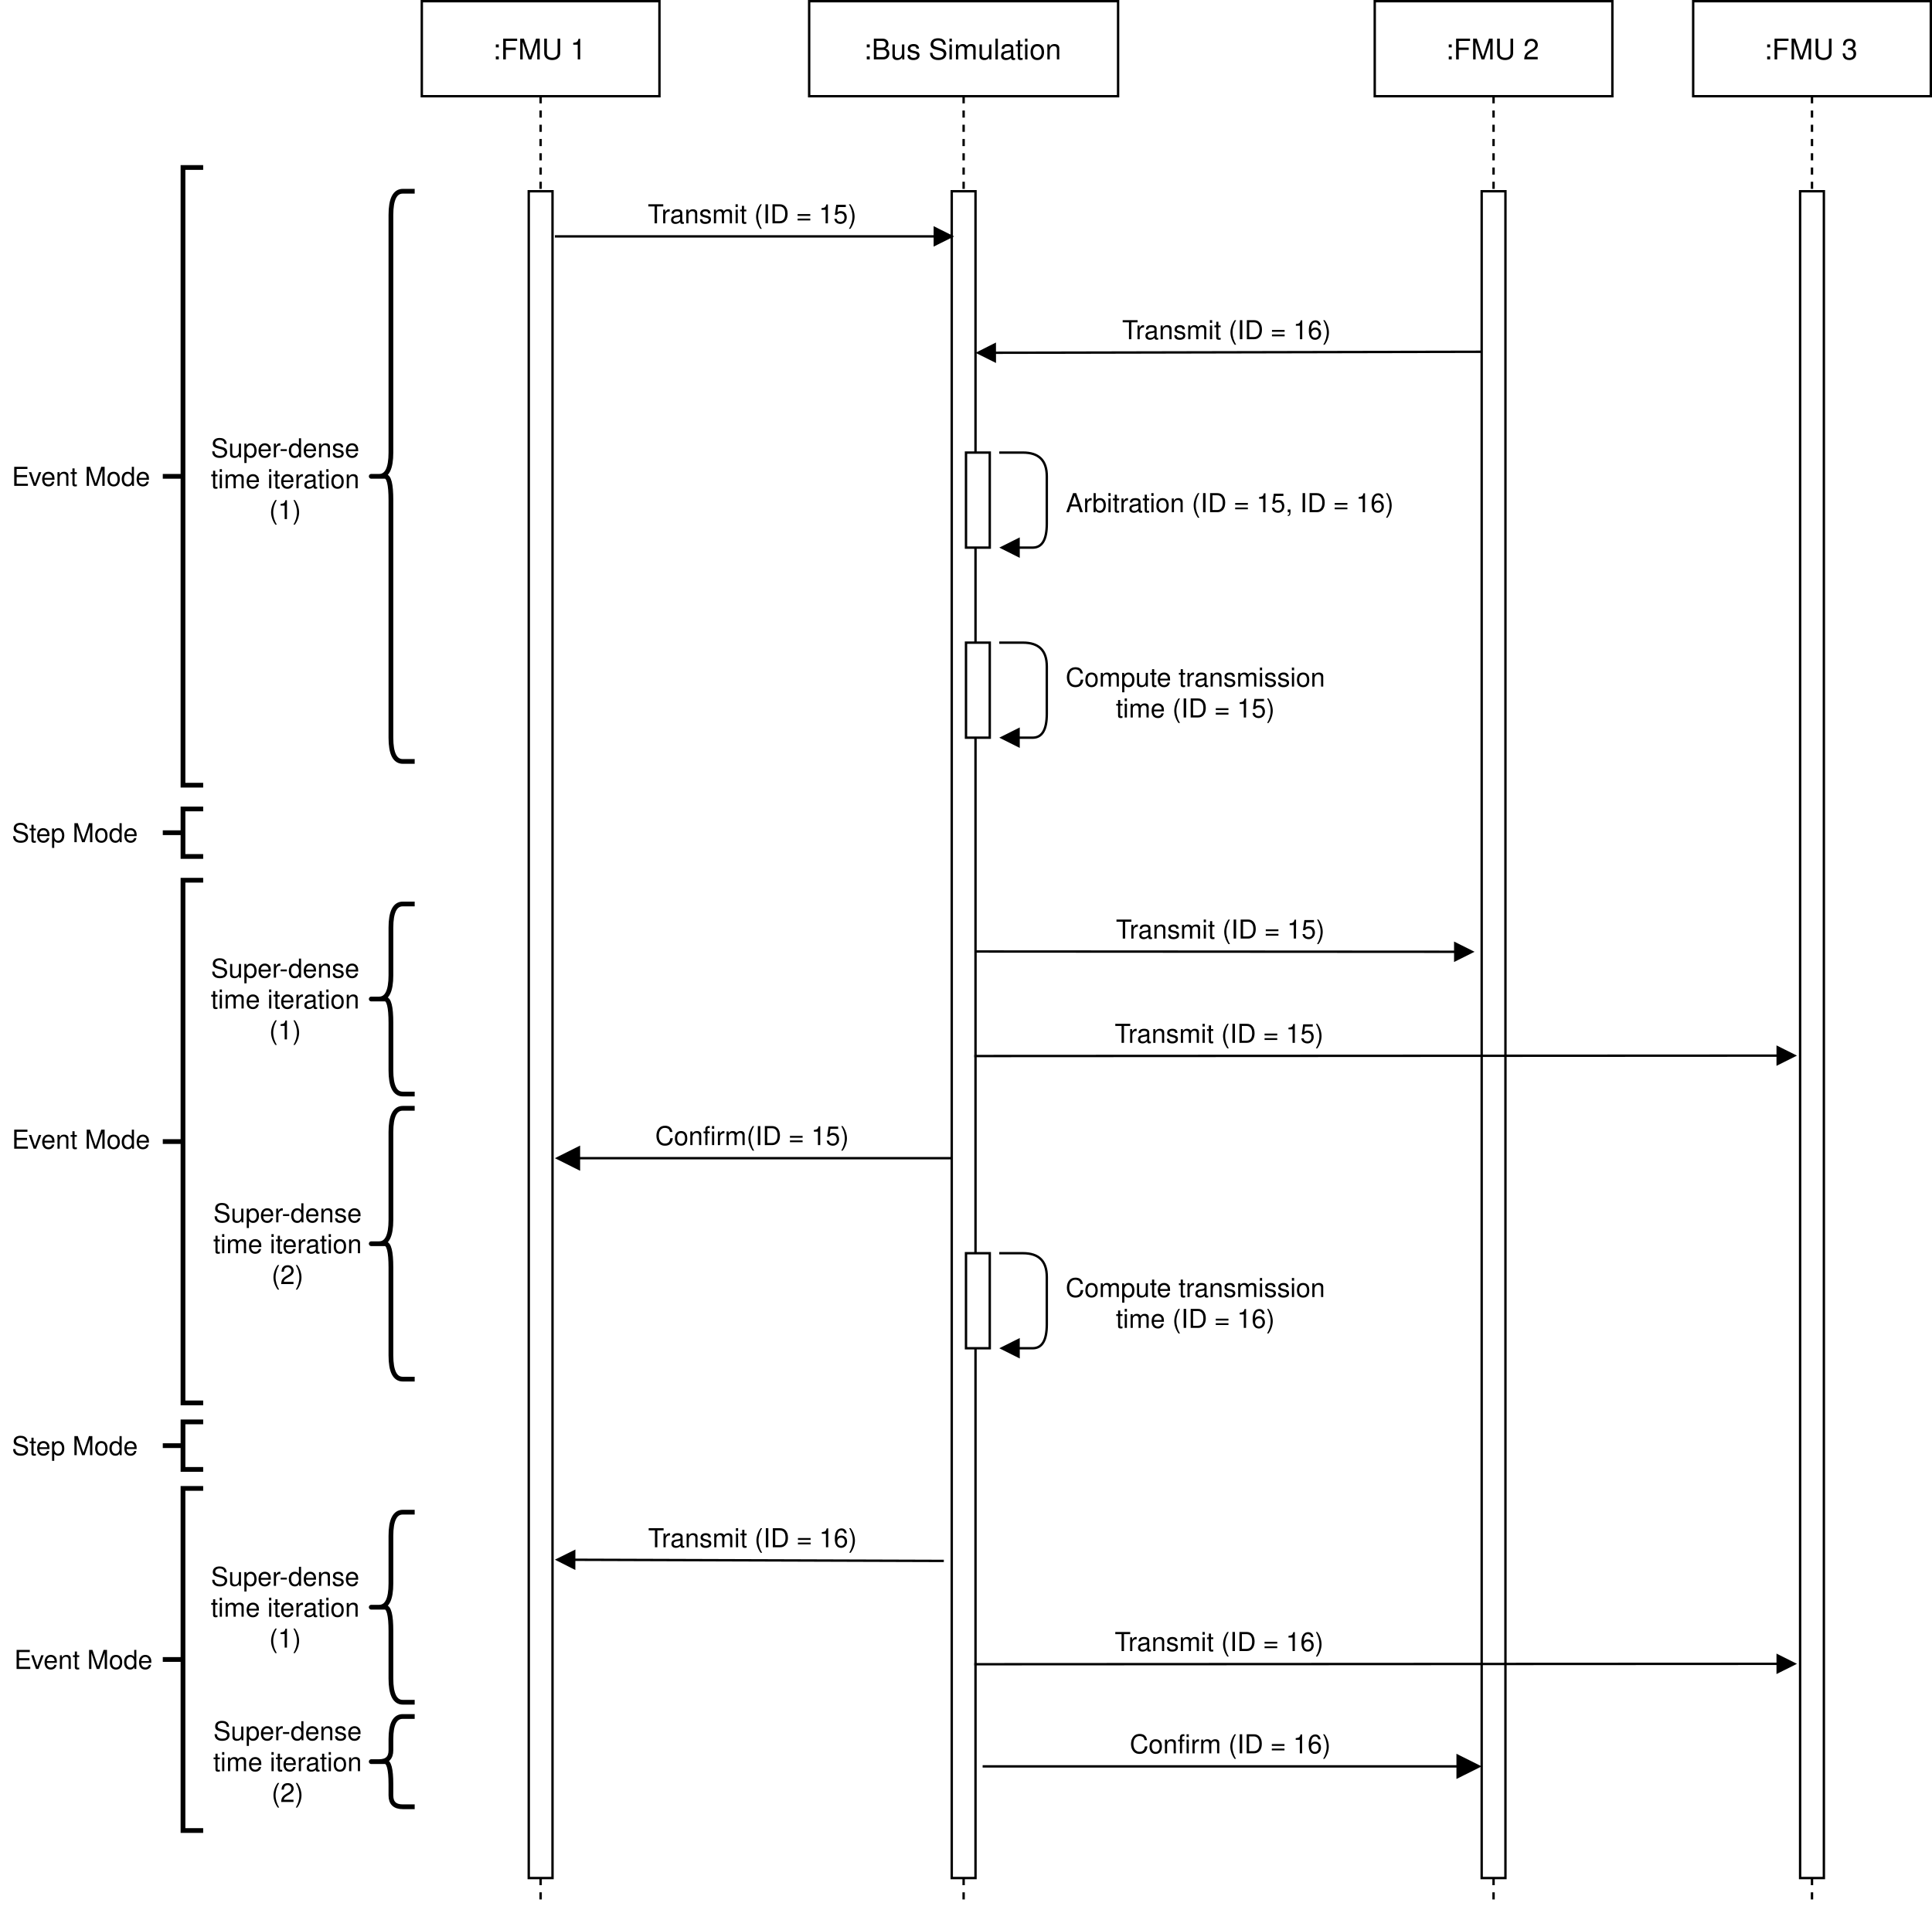
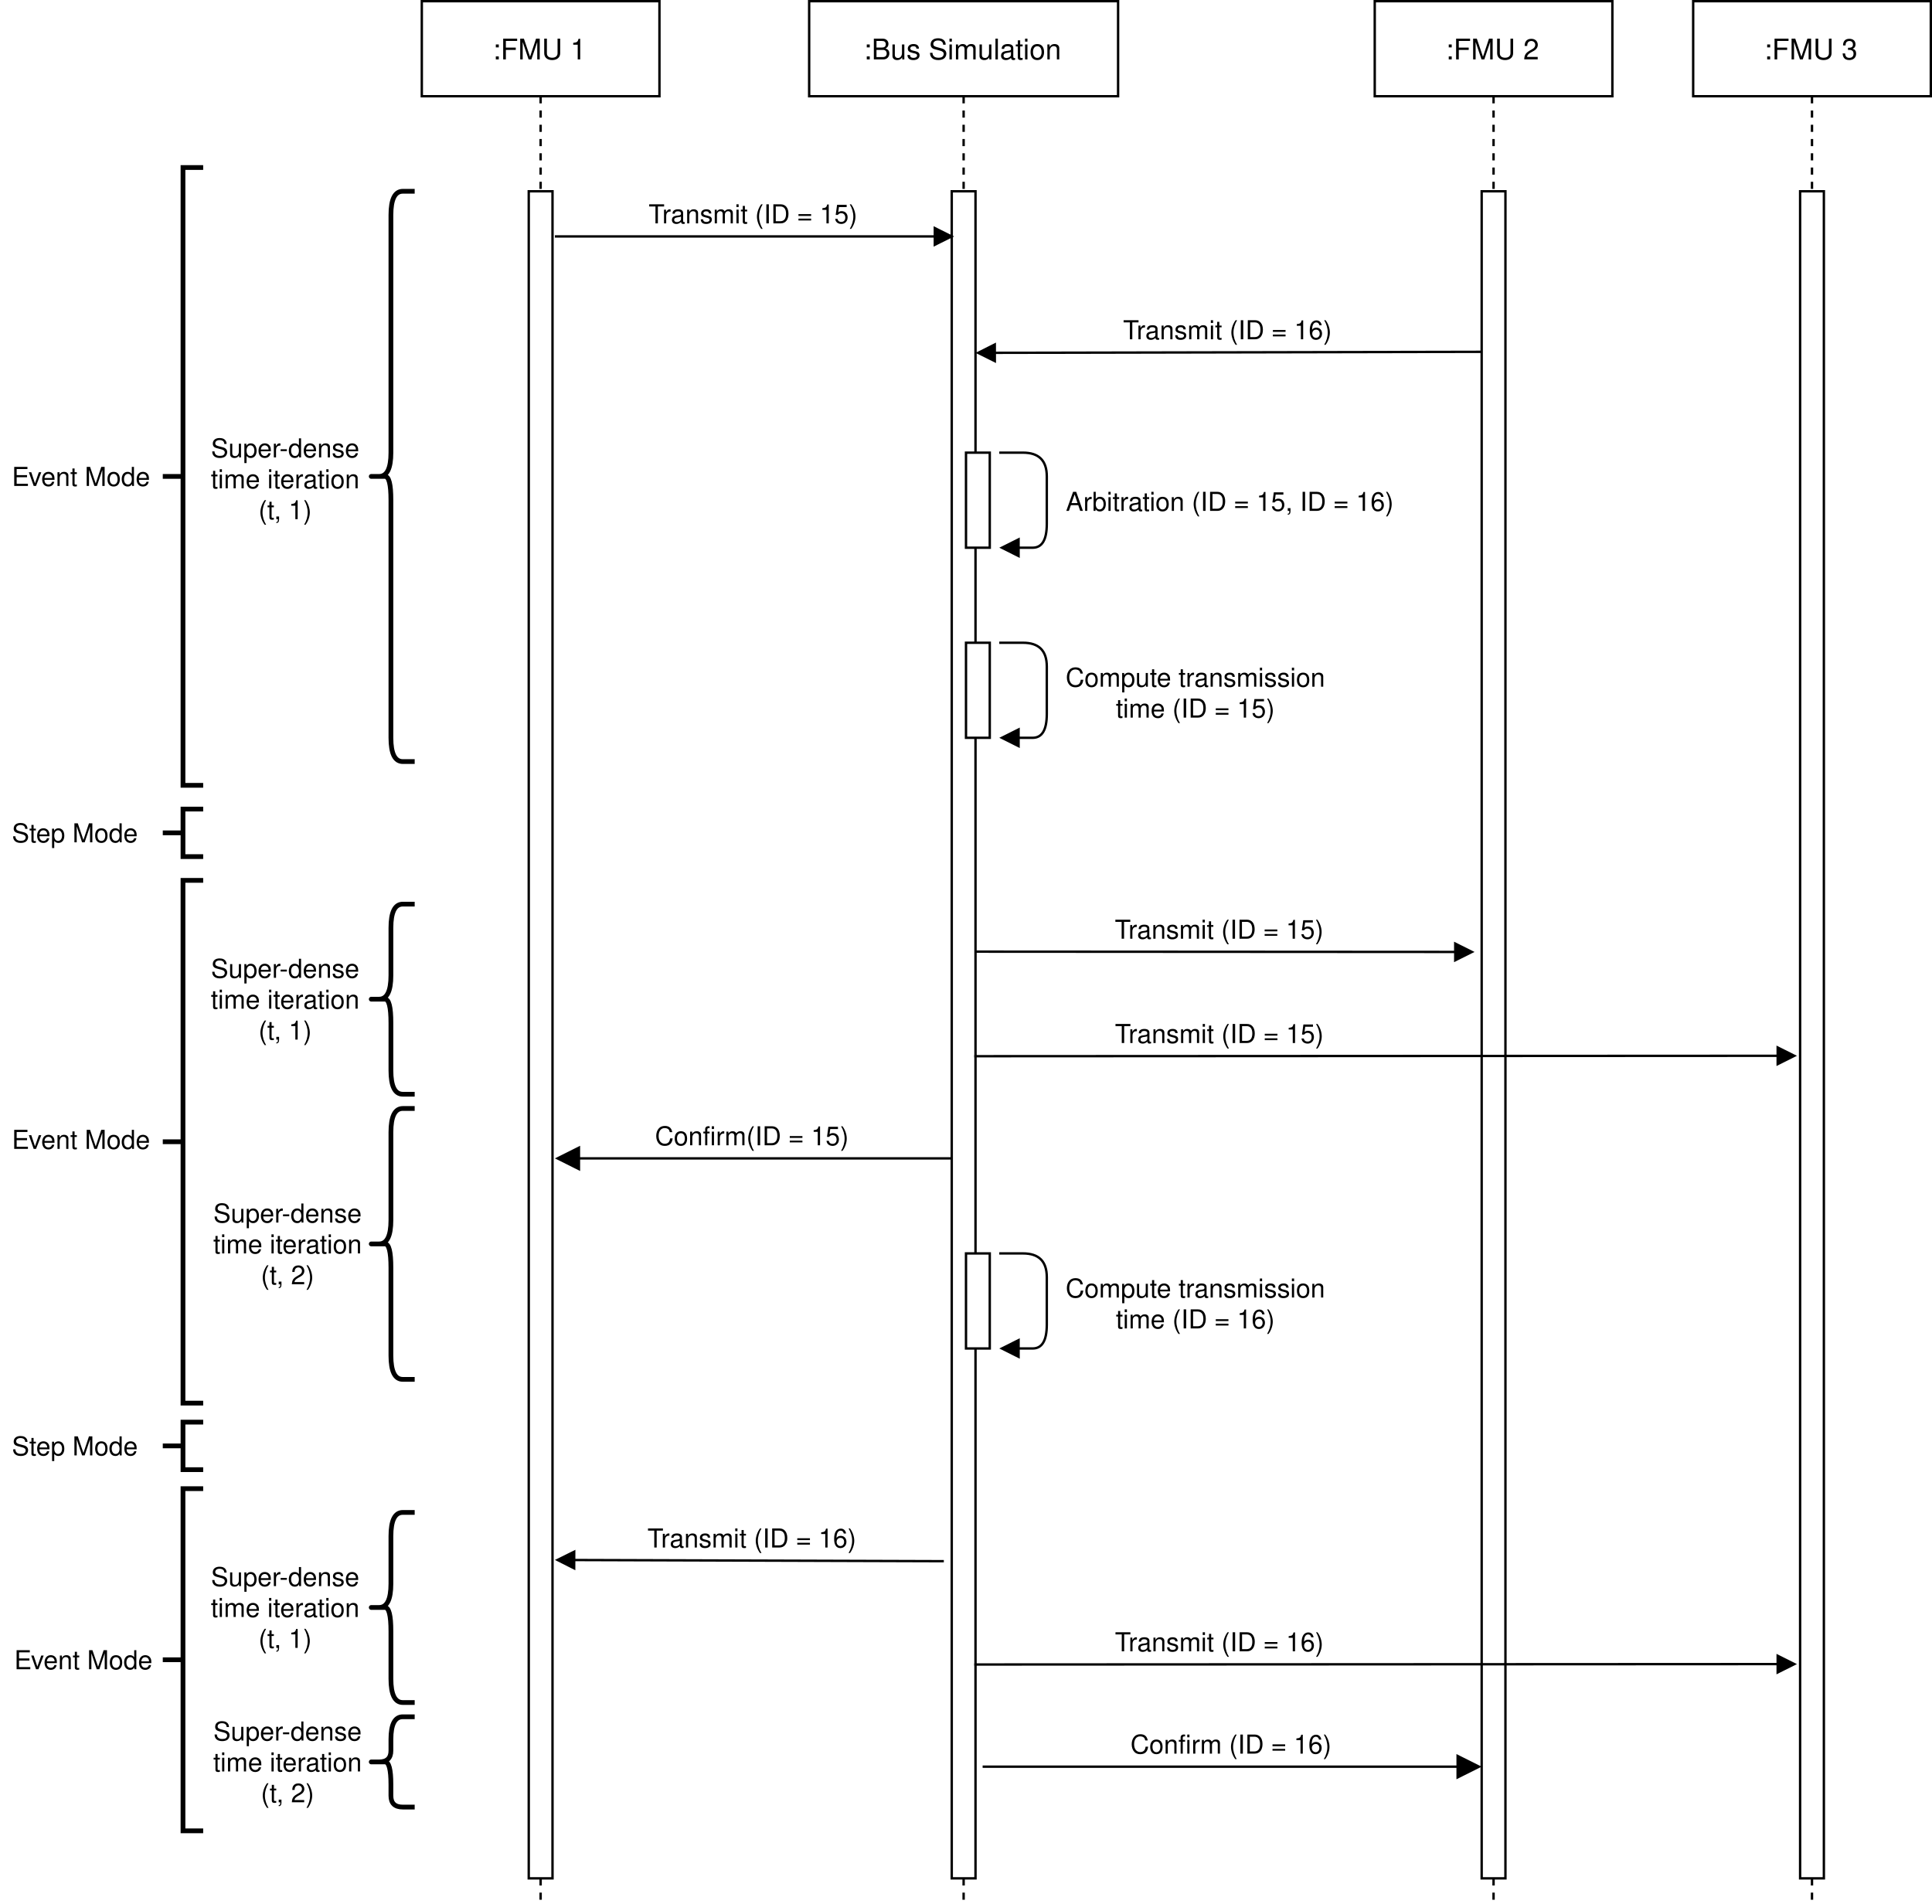
- <svg xmlns="http://www.w3.org/2000/svg" version="1.1" width="813px" height="802px" viewBox="-0.5 -0.5 813 802">
+ <svg xmlns="http://www.w3.org/2000/svg" version="1.1" width="813px" height="801px" viewBox="-0.5 -0.5 813 801">
  <defs />
  <g>
    <rect x="340" y="0" width="130" height="40" fill="rgb(255, 255, 255)" stroke="rgb(0, 0, 0)" pointer-events="all" />
    <path d="M 405 40 L 405 800" fill="none" stroke="rgb(0, 0, 0)" stroke-miterlimit="10" stroke-dasharray="3 3" pointer-events="all" />
    <g fill="rgb(0, 0, 0)" font-family="Helvetica" text-anchor="middle" font-size="12px">
      <text x="404.5" y="24.5">:Bus Simulation</text>
    </g>
    <rect x="400" y="80" width="10" height="710" fill="rgb(255, 255, 255)" stroke="rgb(0, 0, 0)" pointer-events="all" />
    <rect x="406" y="190" width="10" height="40" fill="rgb(255, 255, 255)" stroke="rgb(0, 0, 0)" pointer-events="all" />
    <rect x="406" y="270" width="10" height="40" fill="rgb(255, 255, 255)" stroke="rgb(0, 0, 0)" pointer-events="all" />
    <path d="M 420 270 L 430 270 Q 440 270 440 280 L 440 300 Q 440 310 434.06 310 L 428.12 310" fill="none" stroke="rgb(0, 0, 0)" stroke-miterlimit="10" pointer-events="stroke" />
    <path d="M 421.12 310 L 428.12 306.5 L 428.12 313.5 Z" fill="rgb(0, 0, 0)" stroke="rgb(0, 0, 0)" stroke-miterlimit="10" pointer-events="all" />
    <g fill="rgb(0, 0, 0)" font-family="Helvetica" text-anchor="middle" font-size="11px">
      <rect fill="rgb(255, 255, 255)" stroke="none" x="448" y="279" width="111" height="27" stroke-width="0" />
      <text x="502.5" y="288.5">Compute transmission</text>
      <text x="502.5" y="301.5">time (ID = 15)</text>
    </g>
    <rect x="177" y="0" width="100" height="40" fill="rgb(255, 255, 255)" stroke="rgb(0, 0, 0)" pointer-events="all" />
    <path d="M 227 40 L 227 800" fill="none" stroke="rgb(0, 0, 0)" stroke-miterlimit="10" stroke-dasharray="3 3" pointer-events="all" />
    <g fill="rgb(0, 0, 0)" font-family="Helvetica" text-anchor="middle" font-size="12px">
      <text x="226.5" y="24.5">:FMU 1</text>
    </g>
    <rect x="222" y="80" width="10" height="710" fill="rgb(255, 255, 255)" stroke="rgb(0, 0, 0)" pointer-events="all" />
    <rect x="578" y="0" width="100" height="40" fill="rgb(255, 255, 255)" stroke="rgb(0, 0, 0)" pointer-events="all" />
    <path d="M 628 40 L 628 800" fill="none" stroke="rgb(0, 0, 0)" stroke-miterlimit="10" stroke-dasharray="3 3" pointer-events="all" />
    <g fill="rgb(0, 0, 0)" font-family="Helvetica" text-anchor="middle" font-size="12px">
      <text x="627.5" y="24.5">:FMU 2</text>
    </g>
    <rect x="623" y="80" width="10" height="710" fill="rgb(255, 255, 255)" stroke="rgb(0, 0, 0)" pointer-events="all" />
    <path d="M 420 190 L 430 190 Q 440 190 440 200 L 440 220 Q 440 230 434.06 230 L 428.12 230" fill="none" stroke="rgb(0, 0, 0)" stroke-miterlimit="10" pointer-events="stroke" />
    <path d="M 421.12 230 L 428.12 226.5 L 428.12 233.5 Z" fill="rgb(0, 0, 0)" stroke="rgb(0, 0, 0)" stroke-miterlimit="10" pointer-events="all" />
    <g fill="rgb(0, 0, 0)" font-family="Helvetica" text-anchor="middle" font-size="11px">
      <rect fill="rgb(255, 255, 255)" stroke="none" x="448" y="205" width="140" height="14" stroke-width="0" />
-       <text x="517" y="215.09">Arbitration (ID = 15, ID = 16)</text>
+       <text x="517" y="214.5">Arbitration (ID = 15, ID = 16)</text>
    </g>
    <path d="M 233 99 L 392.88 99" fill="none" stroke="rgb(0, 0, 0)" stroke-miterlimit="10" pointer-events="stroke" />
    <path d="M 399.88 99 L 392.88 102.5 L 392.88 95.5 Z" fill="rgb(0, 0, 0)" stroke="rgb(0, 0, 0)" stroke-miterlimit="10" pointer-events="all" />
    <g fill="rgb(0, 0, 0)" font-family="Helvetica" text-anchor="middle" font-size="11px">
      <rect fill="rgb(255, 255, 255)" stroke="none" x="272" y="84" width="91" height="14" stroke-width="0" />
-       <text x="316.03" y="93.5">Transmit (ID = 15)</text>
+       <text x="316.39" y="93.5">Transmit (ID = 15)</text>
    </g>
    <path d="M 623.2 147.56 L 418.12 147.98" fill="none" stroke="rgb(0, 0, 0)" stroke-miterlimit="10" pointer-events="stroke" />
    <path d="M 411.12 148 L 418.11 144.48 L 418.13 151.48 Z" fill="rgb(0, 0, 0)" stroke="rgb(0, 0, 0)" stroke-miterlimit="10" pointer-events="all" />
    <g fill="rgb(0, 0, 0)" font-family="Helvetica" text-anchor="middle" font-size="11px">
-       <rect fill="rgb(255, 255, 255)" stroke="none" x="471" y="132" width="91" height="14" stroke-width="0" />
-       <text x="515.64" y="142.28">Transmit (ID = 16)</text>
+       <rect fill="rgb(255, 255, 255)" stroke="none" x="472" y="132" width="91" height="14" stroke-width="0" />
+       <text x="516.03" y="142.28">Transmit (ID = 16)</text>
    </g>
    <rect x="712" y="0" width="100" height="40" fill="rgb(255, 255, 255)" stroke="rgb(0, 0, 0)" pointer-events="all" />
    <path d="M 762 40 L 762 800" fill="none" stroke="rgb(0, 0, 0)" stroke-miterlimit="10" stroke-dasharray="3 3" pointer-events="all" />
    <g fill="rgb(0, 0, 0)" font-family="Helvetica" text-anchor="middle" font-size="12px">
      <text x="761.5" y="24.5">:FMU 3</text>
    </g>
    <rect x="757" y="80" width="10" height="710" fill="rgb(255, 255, 255)" stroke="rgb(0, 0, 0)" pointer-events="all" />
    <path d="M 409.5 444 L 747.56 443.83" fill="none" stroke="rgb(0, 0, 0)" stroke-miterlimit="10" pointer-events="stroke" />
    <path d="M 754.56 443.83 L 747.56 447.33 L 747.56 440.33 Z" fill="rgb(0, 0, 0)" stroke="rgb(0, 0, 0)" stroke-miterlimit="10" pointer-events="all" />
    <g fill="rgb(0, 0, 0)" font-family="Helvetica" text-anchor="middle" font-size="11px">
      <rect fill="rgb(255, 255, 255)" stroke="none" x="468" y="428" width="91" height="14" stroke-width="0" />
-       <text x="512.53" y="438.45">Transmit (ID = 15)</text>
+       <text x="512.61" y="438.45">Transmit (ID = 15)</text>
    </g>
    <rect x="68" y="70" width="17" height="260" fill="none" stroke="none" pointer-events="all" />
    <path d="M 85 70 L 76.5 70 L 76.5 330 L 85 330" fill="none" stroke="rgb(0, 0, 0)" stroke-width="2" stroke-miterlimit="10" pointer-events="all" />
    <path d="M 68 200 L 76.5 200" fill="none" stroke="rgb(0, 0, 0)" stroke-width="2" stroke-miterlimit="10" pointer-events="all" />
    <rect x="68" y="370" width="17" height="220" fill="none" stroke="none" pointer-events="all" />
    <path d="M 85 370 L 76.5 370 L 76.5 590 L 85 590" fill="none" stroke="rgb(0, 0, 0)" stroke-width="2" stroke-miterlimit="10" pointer-events="all" />
    <path d="M 68 480 L 76.5 480" fill="none" stroke="rgb(0, 0, 0)" stroke-width="2" stroke-miterlimit="10" pointer-events="all" />
    <rect x="0" y="466" width="80" height="26" fill="none" stroke="none" pointer-events="all" />
    <g fill="rgb(0, 0, 0)" font-family="Helvetica" font-size="11px">
      <text x="4.5" y="483">Event Mode</text>
    </g>
    <path d="M 410 400 L 611.88 400.12" fill="none" stroke="rgb(0, 0, 0)" stroke-miterlimit="10" pointer-events="stroke" />
    <path d="M 618.88 400.12 L 611.88 403.62 L 611.88 396.62 Z" fill="rgb(0, 0, 0)" stroke="rgb(0, 0, 0)" stroke-miterlimit="10" pointer-events="all" />
    <g fill="rgb(0, 0, 0)" font-family="Helvetica" text-anchor="middle" font-size="11px">
-       <rect fill="rgb(255, 255, 255)" stroke="none" x="469" y="385" width="91" height="14" stroke-width="0" />
-       <text x="513.03" y="394.56">Transmit (ID = 15)</text>
+       <rect fill="rgb(255, 255, 255)" stroke="none" x="468" y="385" width="91" height="14" stroke-width="0" />
+       <text x="512.56" y="394.56">Transmit (ID = 15)</text>
    </g>
    <path d="M 400 487 L 243.12 487" fill="none" stroke="rgb(0, 0, 0)" stroke-miterlimit="10" pointer-events="stroke" />
    <path d="M 234.12 487 L 243.12 482.5 L 243.12 491.5 Z" fill="rgb(0, 0, 0)" stroke="rgb(0, 0, 0)" stroke-miterlimit="10" pointer-events="all" />
    <g fill="rgb(0, 0, 0)" font-family="Helvetica" text-anchor="middle" font-size="11px">
-       <rect fill="rgb(255, 255, 255)" stroke="none" x="275" y="472" width="84" height="14" stroke-width="0" />
-       <text x="315.97" y="481.5">Confirm(ID = 15)</text>
+       <rect fill="rgb(255, 255, 255)" stroke="none" x="275" y="471" width="84" height="14" stroke-width="0" />
+       <text x="315.89" y="481.5">Confirm(ID = 15)</text>
    </g>
    <path d="M 174 80 L 169 80 Q 164 80 164 90 L 164 190 Q 164 200 159 200 L 156.5 200 Q 154 200 159 200 L 161.5 200 Q 164 200 164 210 L 164 310 Q 164 320 169 320 L 174 320" fill="none" stroke="rgb(0, 0, 0)" stroke-width="2" stroke-miterlimit="10" pointer-events="all" />
    <path d="M 174 380 L 169 380 Q 164 380 164 390 L 164 410 Q 164 420 159 420 L 156.5 420 Q 154 420 159 420 L 161.5 420 Q 164 420 164 430 L 164 450 Q 164 460 169 460 L 174 460" fill="none" stroke="rgb(0, 0, 0)" stroke-width="2" stroke-miterlimit="10" pointer-events="all" />
    <rect x="80" y="188" width="80" height="26" fill="none" stroke="none" pointer-events="all" />
    <g fill="rgb(0, 0, 0)" font-family="Helvetica" text-anchor="middle" font-size="11px">
      <text x="119.5" y="192">Super-dense</text>
      <text x="119.5" y="205">time iteration</text>
-       <text x="119.5" y="218">(1)</text>
+       <text x="119.5" y="218">(t, 1)</text>
    </g>
    <rect x="80" y="407" width="80" height="26" fill="none" stroke="none" pointer-events="all" />
    <g fill="rgb(0, 0, 0)" font-family="Helvetica" text-anchor="middle" font-size="11px">
      <text x="119.5" y="411">Super-dense</text>
      <text x="119.5" y="424">time iteration</text>
-       <text x="119.5" y="437">(1)</text>
+       <text x="119.5" y="437">(t, 1)</text>
    </g>
    <rect x="0" y="187" width="80" height="26" fill="none" stroke="none" pointer-events="all" />
    <g fill="rgb(0, 0, 0)" font-family="Helvetica" font-size="11px">
      <text x="4.5" y="204">Event Mode</text>
    </g>
    <rect x="68" y="340" width="17" height="20" fill="none" stroke="none" pointer-events="all" />
    <path d="M 85 340 L 76.5 340 L 76.5 360 L 85 360" fill="none" stroke="rgb(0, 0, 0)" stroke-width="2" stroke-miterlimit="10" pointer-events="all" />
    <path d="M 68 350 L 76.5 350" fill="none" stroke="rgb(0, 0, 0)" stroke-width="2" stroke-miterlimit="10" pointer-events="all" />
    <rect x="0" y="337" width="80" height="26" fill="none" stroke="none" pointer-events="all" />
    <g fill="rgb(0, 0, 0)" font-family="Helvetica" font-size="11px">
      <text x="4.5" y="354">Step Mode</text>
    </g>
    <path d="M 174 466 L 169 466 Q 164 466 164 476 L 164 513 Q 164 523 159 523 L 156.5 523 Q 154 523 159 523 L 161.5 523 Q 164 523 164 533 L 164 570 Q 164 580 169 580 L 174 580" fill="none" stroke="rgb(0, 0, 0)" stroke-width="2" stroke-miterlimit="10" pointer-events="all" />
    <rect x="81" y="510" width="80" height="26" fill="none" stroke="none" pointer-events="all" />
    <g fill="rgb(0, 0, 0)" font-family="Helvetica" text-anchor="middle" font-size="11px">
      <text x="120.5" y="514">Super-dense</text>
      <text x="120.5" y="527">time iteration</text>
-       <text x="120.5" y="540">(2)</text>
+       <text x="120.5" y="540">(t, 2)</text>
    </g>
    <rect x="68" y="598" width="17" height="20" fill="none" stroke="none" pointer-events="all" />
    <path d="M 85 598 L 76.5 598 L 76.5 618 L 85 618" fill="none" stroke="rgb(0, 0, 0)" stroke-width="2" stroke-miterlimit="10" pointer-events="all" />
    <path d="M 68 608 L 76.5 608" fill="none" stroke="rgb(0, 0, 0)" stroke-width="2" stroke-miterlimit="10" pointer-events="all" />
    <rect x="0" y="595" width="80" height="26" fill="none" stroke="none" pointer-events="all" />
    <g fill="rgb(0, 0, 0)" font-family="Helvetica" font-size="11px">
      <text x="4.5" y="612">Step Mode</text>
    </g>
    <rect x="406" y="527" width="10" height="40" fill="rgb(255, 255, 255)" stroke="rgb(0, 0, 0)" pointer-events="all" />
    <path d="M 420 527 L 430 527 Q 440 527 440 537 L 440 557 Q 440 567 434.06 567 L 428.12 567" fill="none" stroke="rgb(0, 0, 0)" stroke-miterlimit="10" pointer-events="stroke" />
    <path d="M 421.12 567 L 428.12 563.5 L 428.12 570.5 Z" fill="rgb(0, 0, 0)" stroke="rgb(0, 0, 0)" stroke-miterlimit="10" pointer-events="all" />
    <g fill="rgb(0, 0, 0)" font-family="Helvetica" text-anchor="middle" font-size="11px">
-       <rect fill="rgb(255, 255, 255)" stroke="none" x="448" y="535" width="111" height="27" stroke-width="0" />
-       <text x="502.5" y="545.44">Compute transmission</text>
-       <text x="502.5" y="558.44">time (ID = 16)</text>
+       <rect fill="rgb(255, 255, 255)" stroke="none" x="448" y="536" width="111" height="27" stroke-width="0" />
+       <text x="502.5" y="545.56">Compute transmission</text>
+       <text x="502.5" y="558.56">time (ID = 16)</text>
    </g>
    <path d="M 409.5 700 L 747.56 699.83" fill="none" stroke="rgb(0, 0, 0)" stroke-miterlimit="10" pointer-events="stroke" />
    <path d="M 754.56 699.83 L 747.56 703.33 L 747.56 696.33 Z" fill="rgb(0, 0, 0)" stroke="rgb(0, 0, 0)" stroke-miterlimit="10" pointer-events="all" />
    <g fill="rgb(0, 0, 0)" font-family="Helvetica" text-anchor="middle" font-size="11px">
      <rect fill="rgb(255, 255, 255)" stroke="none" x="468" y="684" width="91" height="14" stroke-width="0" />
-       <text x="512.53" y="694.45">Transmit (ID = 16)</text>
+       <text x="512.61" y="694.45">Transmit (ID = 16)</text>
    </g>
    <rect x="68" y="626" width="17" height="144" fill="none" stroke="none" pointer-events="all" />
    <path d="M 85 626 L 76.5 626 L 76.5 770 L 85 770" fill="none" stroke="rgb(0, 0, 0)" stroke-width="2" stroke-miterlimit="10" pointer-events="all" />
    <path d="M 68 698 L 76.5 698" fill="none" stroke="rgb(0, 0, 0)" stroke-width="2" stroke-miterlimit="10" pointer-events="all" />
    <rect x="1" y="685" width="80" height="26" fill="none" stroke="none" pointer-events="all" />
    <g fill="rgb(0, 0, 0)" font-family="Helvetica" font-size="11px">
      <text x="5.5" y="702">Event Mode</text>
    </g>
    <path d="M 396.67 656.52 L 241.12 656.03" fill="none" stroke="rgb(0, 0, 0)" stroke-miterlimit="10" pointer-events="stroke" />
    <path d="M 234.12 656 L 241.13 652.53 L 241.11 659.53 Z" fill="rgb(0, 0, 0)" stroke="rgb(0, 0, 0)" stroke-miterlimit="10" pointer-events="all" />
    <g fill="rgb(0, 0, 0)" font-family="Helvetica" text-anchor="middle" font-size="11px">
-       <rect fill="rgb(255, 255, 255)" stroke="none" x="272" y="641" width="91" height="14" stroke-width="0" />
-       <text x="316.17" y="650.77">Transmit (ID = 16)</text>
+       <rect fill="rgb(255, 255, 255)" stroke="none" x="271" y="641" width="91" height="14" stroke-width="0" />
+       <text x="315.89" y="650.76">Transmit (ID = 16)</text>
    </g>
    <path d="M 413 743 L 612.88 743" fill="none" stroke="rgb(0, 0, 0)" stroke-miterlimit="10" pointer-events="stroke" />
    <path d="M 621.88 743 L 612.88 747.5 L 612.88 738.5 Z" fill="rgb(0, 0, 0)" stroke="rgb(0, 0, 0)" stroke-miterlimit="10" pointer-events="all" />
    <g fill="rgb(0, 0, 0)" font-family="Helvetica" text-anchor="middle" font-size="11px">
      <rect fill="rgb(255, 255, 255)" stroke="none" x="475" y="728" width="87" height="14" stroke-width="0" />
-       <text x="517.21" y="737.5">Confirm (ID = 16)</text>
+       <text x="517.5" y="737.5">Confirm (ID = 16)</text>
    </g>
    <path d="M 174 636 L 169 636 Q 164 636 164 646 L 164 666 Q 164 676 159 676 L 156.5 676 Q 154 676 159 676 L 161.5 676 Q 164 676 164 686 L 164 706 Q 164 716 169 716 L 174 716" fill="none" stroke="rgb(0, 0, 0)" stroke-width="2" stroke-miterlimit="10" pointer-events="all" />
    <rect x="80" y="663" width="80" height="26" fill="none" stroke="none" pointer-events="all" />
    <g fill="rgb(0, 0, 0)" font-family="Helvetica" text-anchor="middle" font-size="11px">
      <text x="119.5" y="667">Super-dense</text>
      <text x="119.5" y="680">time iteration</text>
-       <text x="119.5" y="693">(1)</text>
+       <text x="119.5" y="693">(t, 1)</text>
    </g>
    <path d="M 174 722 L 169 722 Q 164 722 164 731.5 L 164 736.25 Q 164 741 159 741 L 156.5 741 Q 154 741 159 741 L 161.5 741 Q 164 741 164 750.5 L 164 755.25 Q 164 760 169 760 L 174 760" fill="none" stroke="rgb(0, 0, 0)" stroke-width="2" stroke-miterlimit="10" pointer-events="all" />
    <rect x="81" y="728" width="80" height="26" fill="none" stroke="none" pointer-events="all" />
    <g fill="rgb(0, 0, 0)" font-family="Helvetica" text-anchor="middle" font-size="11px">
      <text x="120.5" y="732">Super-dense</text>
      <text x="120.5" y="745">time iteration</text>
-       <text x="120.5" y="758">(2)</text>
+       <text x="120.5" y="758">(t, 2)</text>
    </g>
  </g>
</svg>
